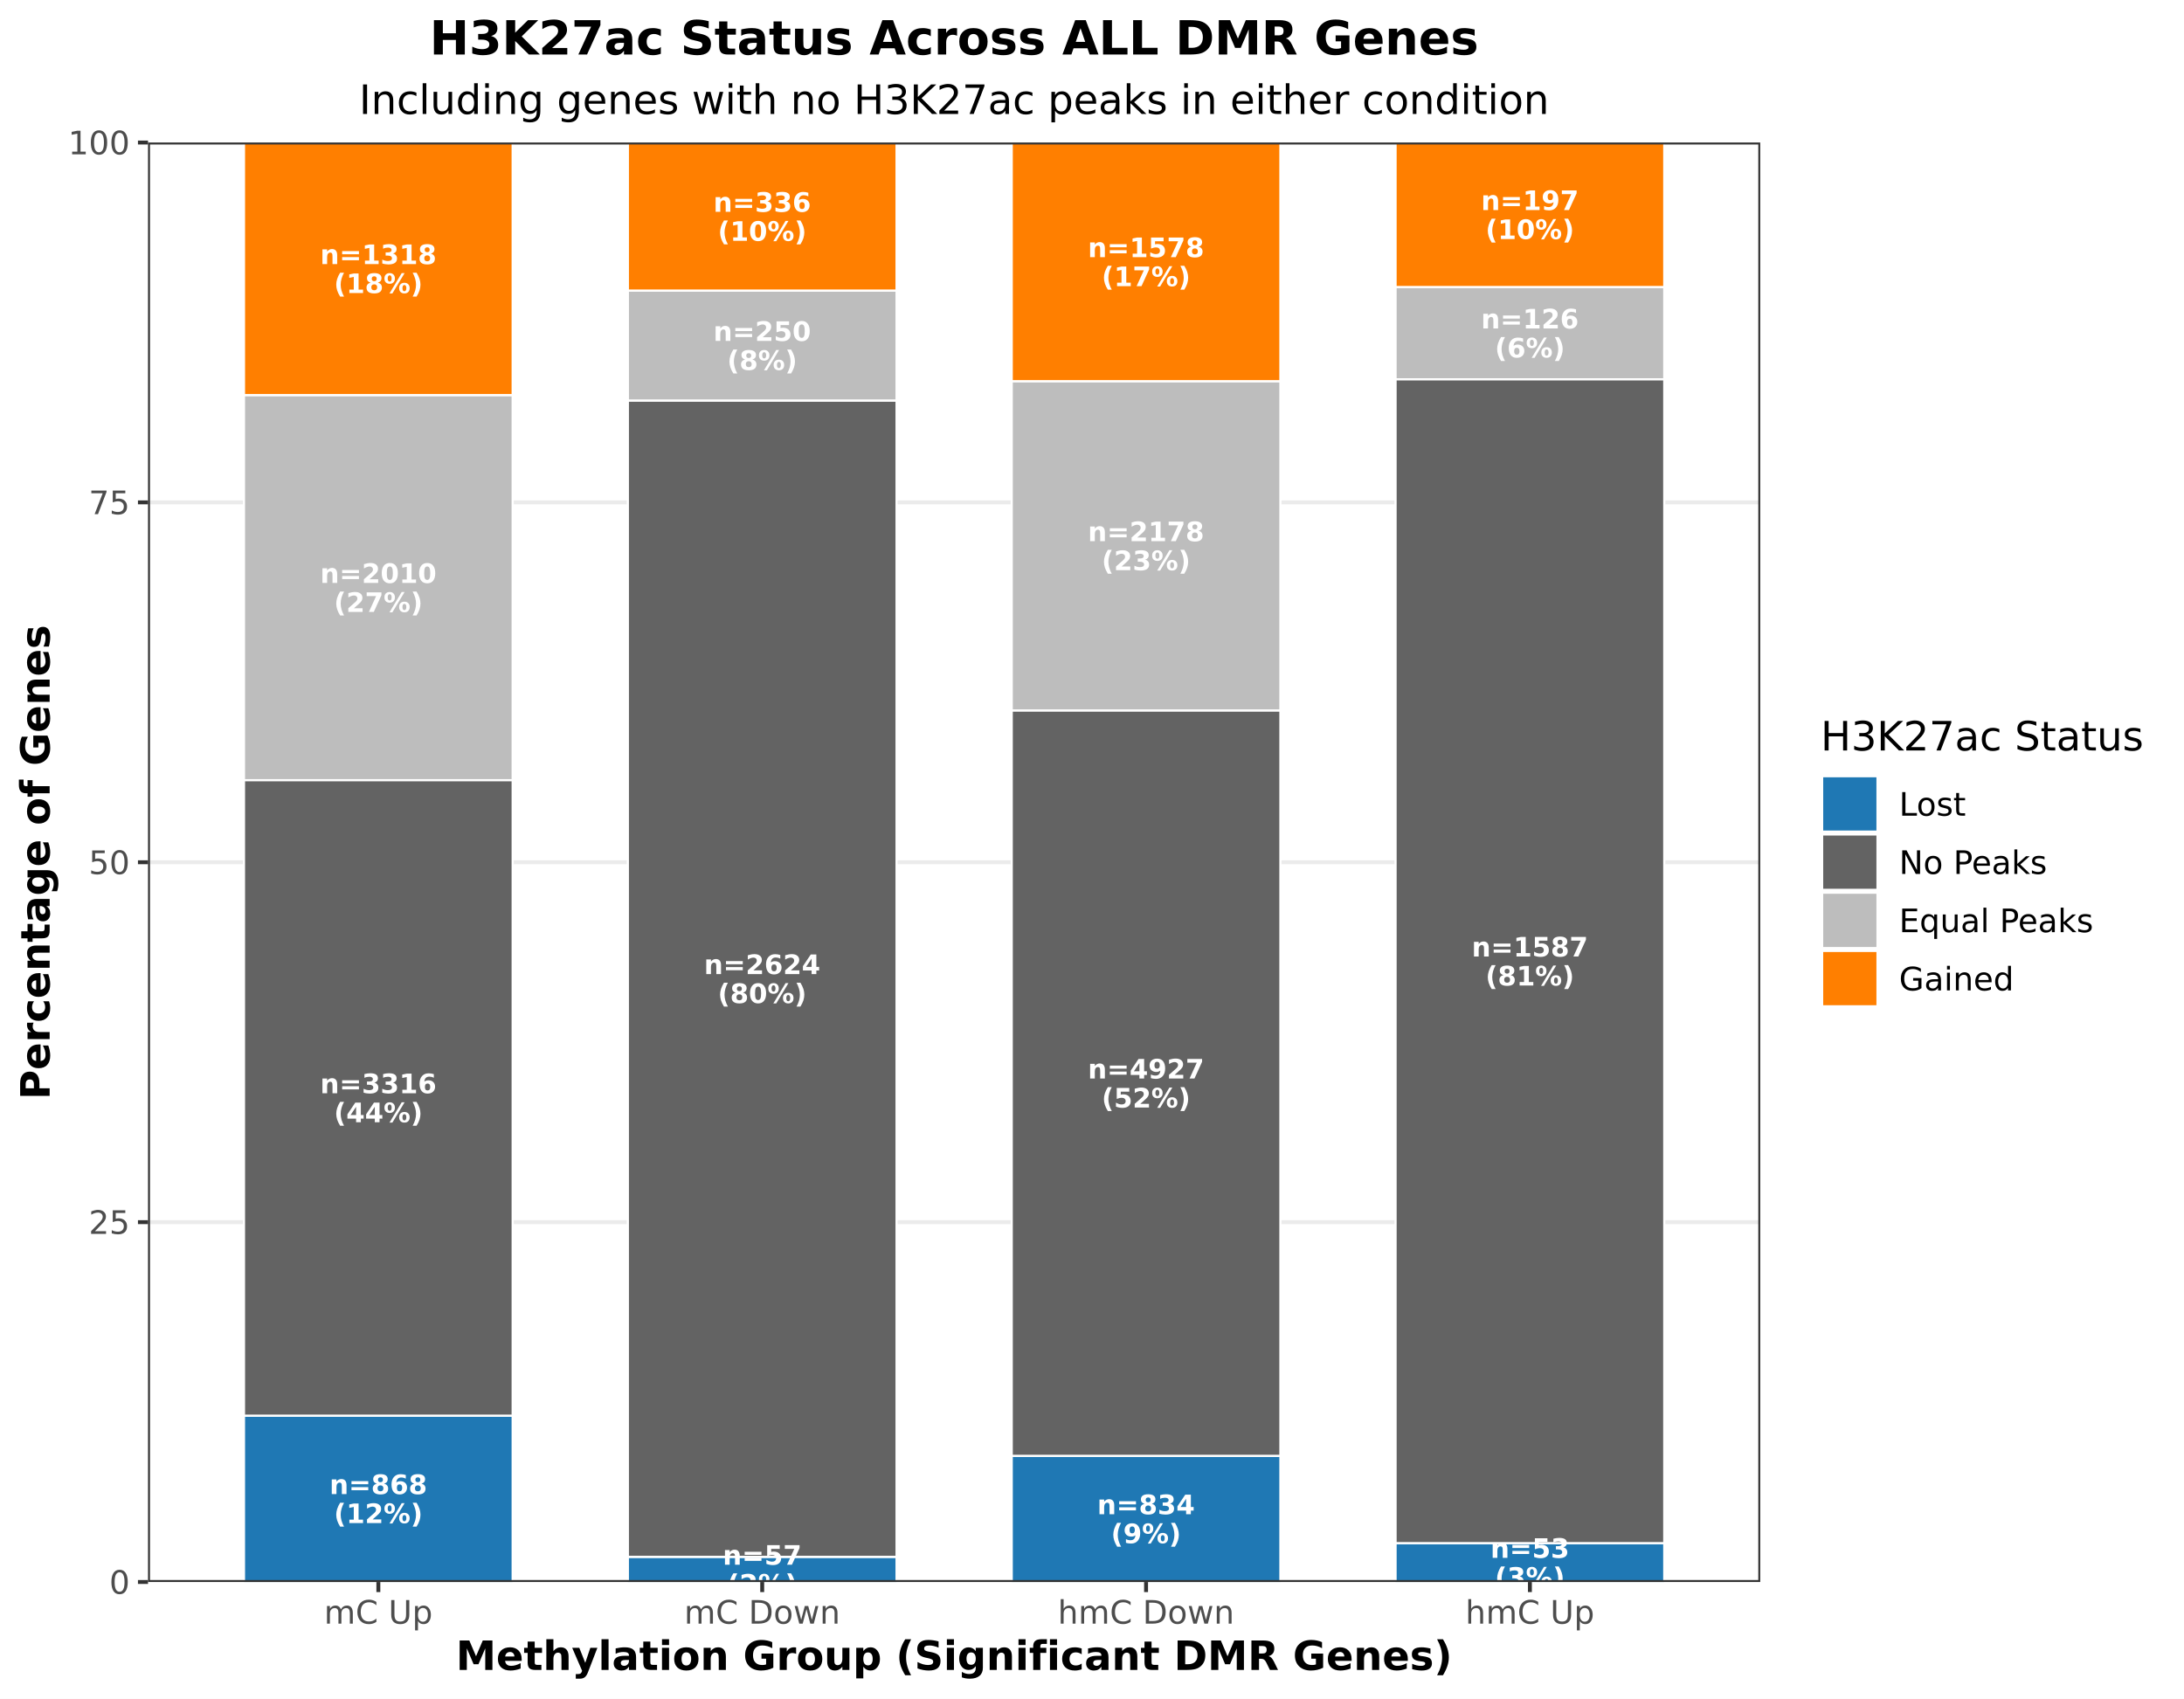
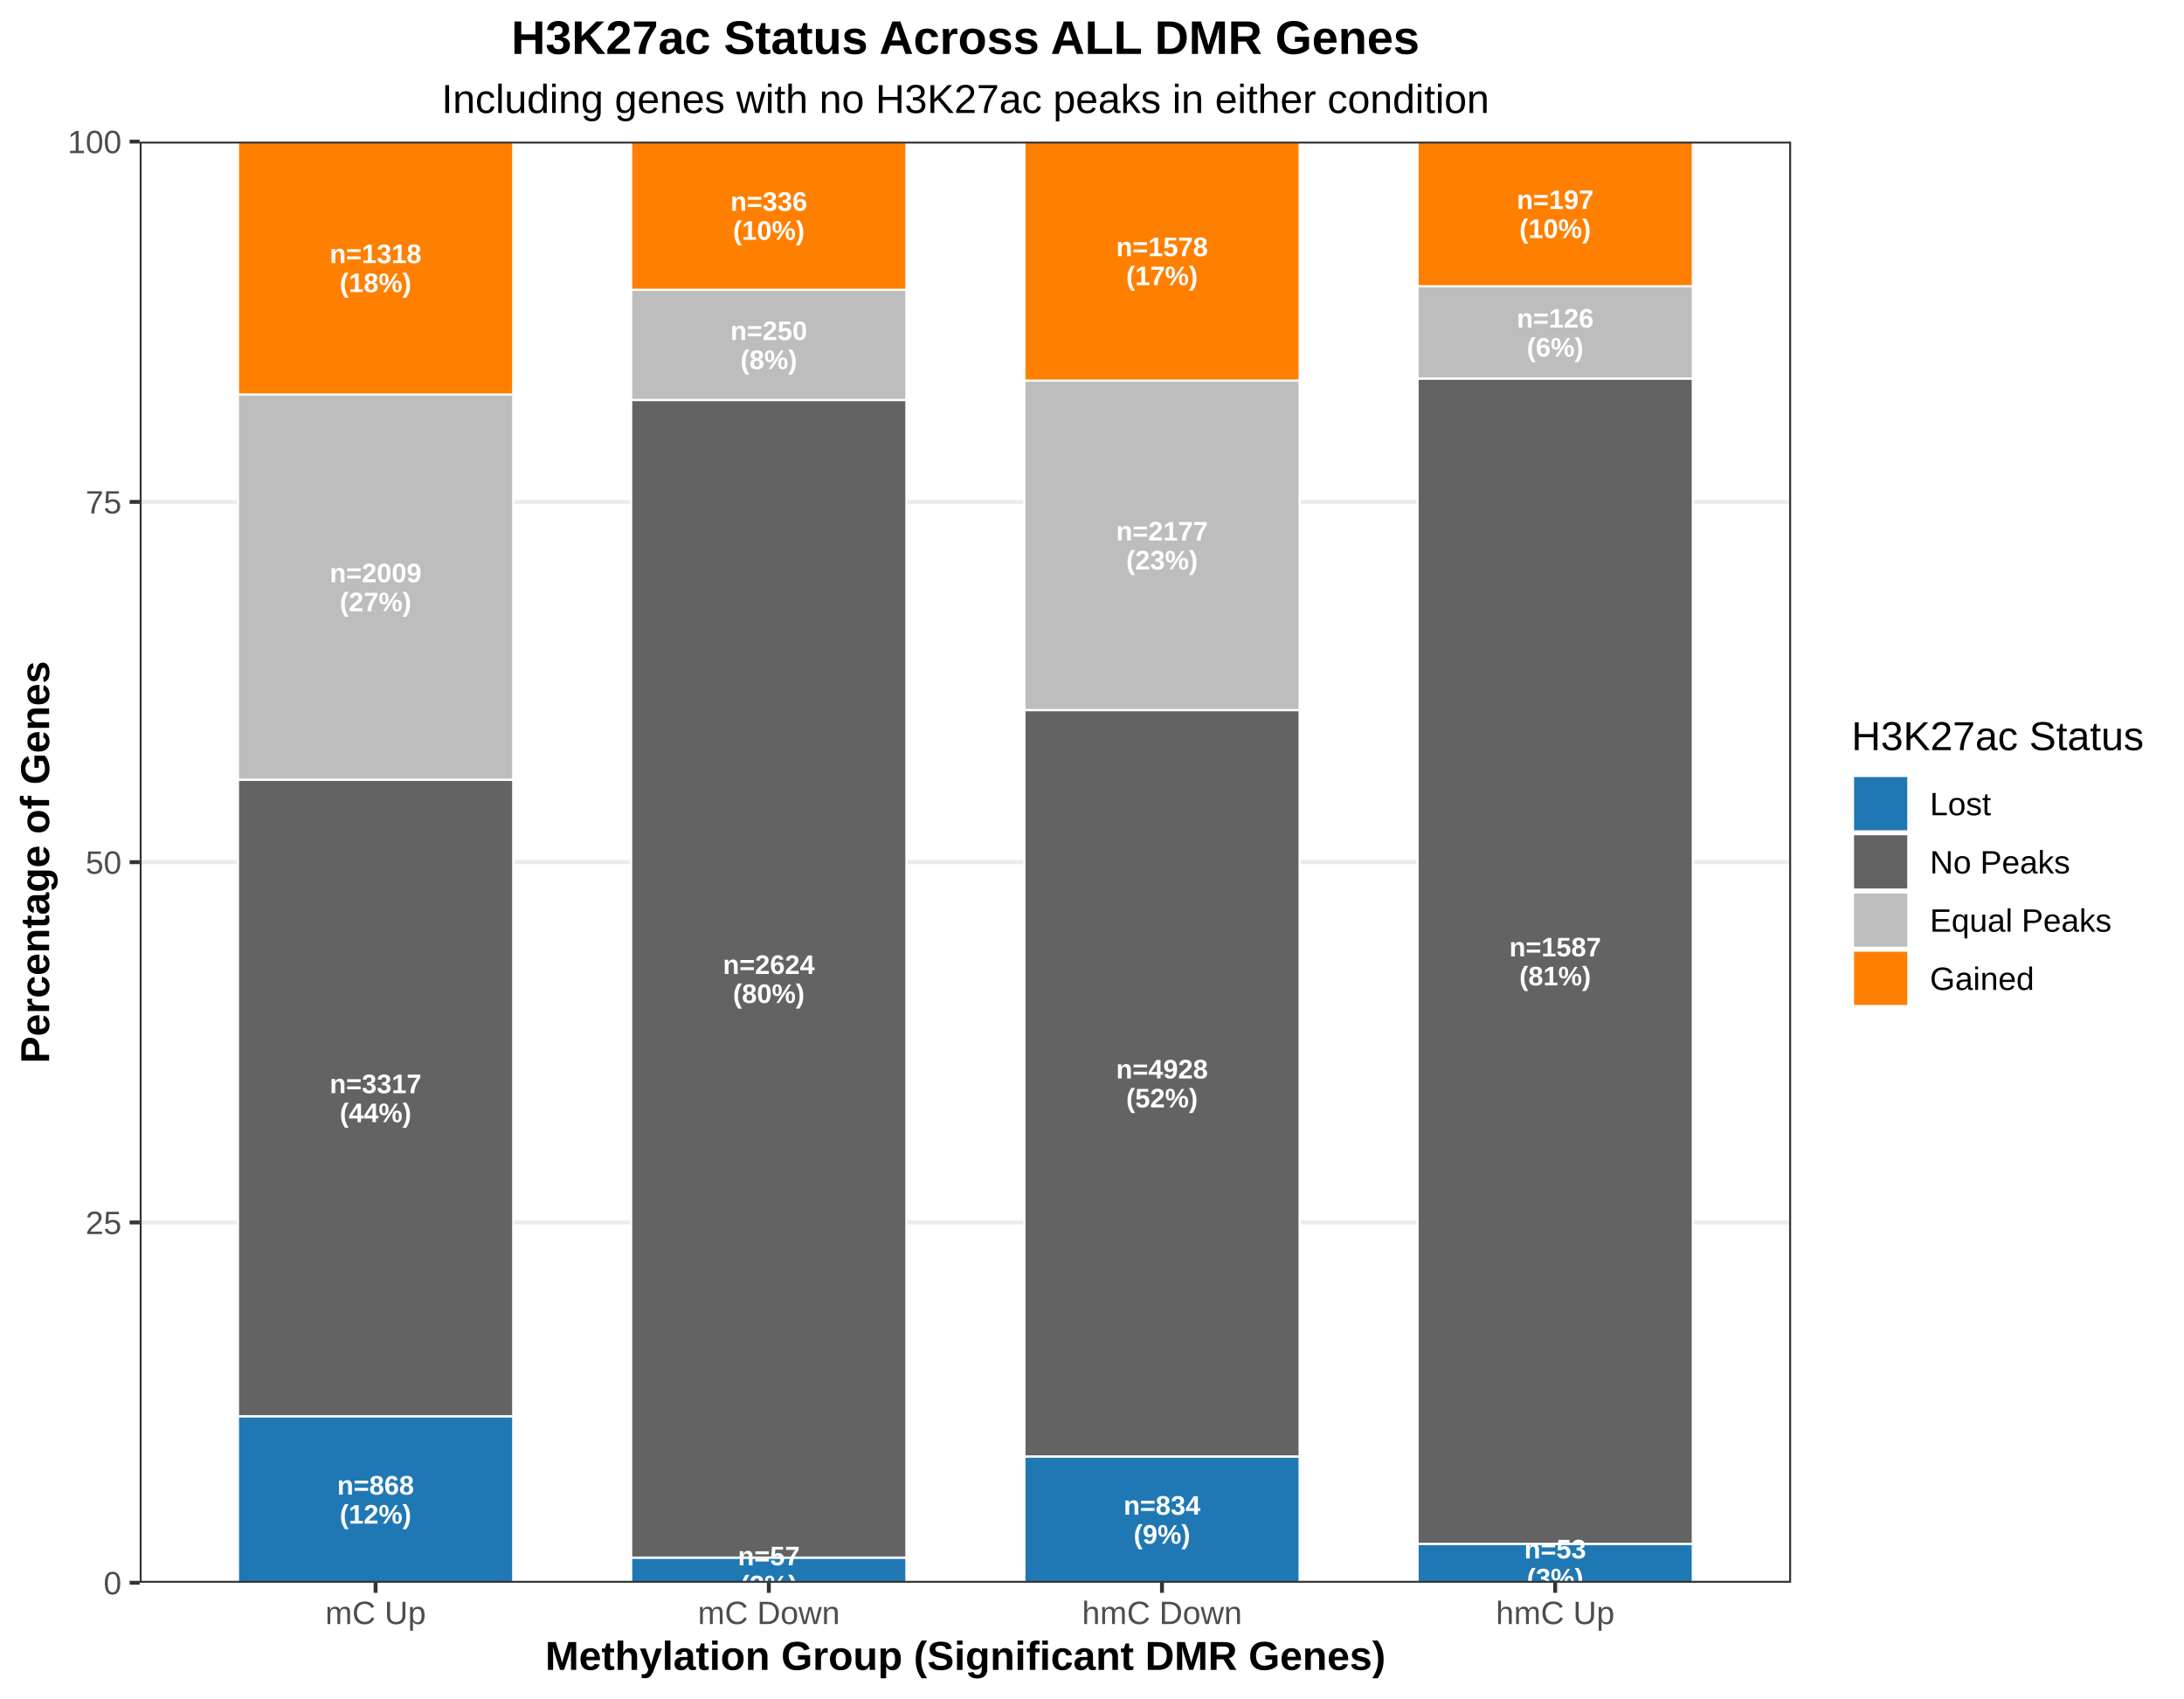
<svg xmlns="http://www.w3.org/2000/svg" width="648.00pt" height="504.00pt" viewBox="0 0 648.00 504.00">
  <g class="svglite">
    <defs>
      <style type="text/css">
    .svglite line, .svglite polyline, .svglite polygon, .svglite path, .svglite rect, .svglite circle {
      fill: none;
      stroke: #000000;
      stroke-linecap: round;
      stroke-linejoin: round;
      stroke-miterlimit: 10.00;
    }
    .svglite text {
      white-space: pre;
    }
    .svglite g.glyphgroup path {
      fill: inherit;
      stroke: none;
    }
  </style>
    </defs>
    <rect width="100%" height="100%" style="stroke: none; fill: #FFFFFF;" />
    <defs>
      <clipPath id="cpMC4wMHw2NDguMDB8MC4wMHw1MDQuMDA=">
        <rect x="0.00" y="0.00" width="648.00" height="504.00" />
      </clipPath>
    </defs>
    <g clip-path="url(#cpMC4wMHw2NDguMDB8MC4wMHw1MDQuMDA=)">
      <rect x="0.00" y="-0" width="648.00" height="504.00" style="stroke-width: 1.16; stroke: #FFFFFF; fill: #FFFFFF;" />
    </g>
    <defs>
-       <clipPath id="cpNDMuOTJ8NTIyLjI3fDQyLjI5fDQ2OS40Mg==">
-         <rect x="43.92" y="42.29" width="478.35" height="427.13" />
+       <clipPath id="cpNDEuNDV8NTMxLjQyfDQyLjAyfDQ2OS42NQ==">
+         <rect x="41.45" y="42.02" width="489.98" height="427.64" />
      </clipPath>
    </defs>
-     <g clip-path="url(#cpNDMuOTJ8NTIyLjI3fDQyLjI5fDQ2OS40Mg==)">
-       <rect x="43.92" y="42.29" width="478.35" height="427.13" style="stroke-width: 1.16; stroke: none; fill: #FFFFFF;" />
-       <polyline points="43.92,469.42 522.27,469.42 " style="stroke-width: 1.16; stroke: #EBEBEB; stroke-linecap: butt;" />
-       <polyline points="43.92,362.64 522.27,362.64 " style="stroke-width: 1.16; stroke: #EBEBEB; stroke-linecap: butt;" />
-       <polyline points="43.92,255.86 522.27,255.86 " style="stroke-width: 1.16; stroke: #EBEBEB; stroke-linecap: butt;" />
-       <polyline points="43.92,149.07 522.27,149.07 " style="stroke-width: 1.16; stroke: #EBEBEB; stroke-linecap: butt;" />
-       <polyline points="43.92,42.29 522.27,42.29 " style="stroke-width: 1.16; stroke: #EBEBEB; stroke-linecap: butt;" />
-       <polyline points="112.26,469.42 112.26,42.29 " style="stroke-width: 1.16; stroke: #EBEBEB; stroke-linecap: butt;" />
-       <polyline points="226.15,469.42 226.15,42.29 " style="stroke-width: 1.16; stroke: #EBEBEB; stroke-linecap: butt;" />
-       <polyline points="340.04,469.42 340.04,42.29 " style="stroke-width: 1.16; stroke: #EBEBEB; stroke-linecap: butt;" />
-       <polyline points="453.93,469.42 453.93,42.29 " style="stroke-width: 1.16; stroke: #EBEBEB; stroke-linecap: butt;" />
-       <rect x="300.18" y="113.11" width="79.72" height="97.75" style="stroke-width: 0.64; stroke: #FFFFFF; stroke-linecap: butt; stroke-linejoin: miter; fill: #BDBDBD;" />
-       <rect x="300.18" y="42.29" width="79.72" height="70.82" style="stroke-width: 0.64; stroke: #FFFFFF; stroke-linecap: butt; stroke-linejoin: miter; fill: #FF7F00;" />
-       <rect x="300.18" y="431.99" width="79.72" height="37.43" style="stroke-width: 0.64; stroke: #FFFFFF; stroke-linecap: butt; stroke-linejoin: miter; fill: #1F78B4;" />
-       <rect x="300.18" y="210.86" width="79.72" height="221.13" style="stroke-width: 0.64; stroke: #FFFFFF; stroke-linecap: butt; stroke-linejoin: miter; fill: #636363;" />
-       <rect x="414.07" y="85.16" width="79.72" height="27.42" style="stroke-width: 0.64; stroke: #FFFFFF; stroke-linecap: butt; stroke-linejoin: miter; fill: #BDBDBD;" />
-       <rect x="414.07" y="42.29" width="79.72" height="42.87" style="stroke-width: 0.64; stroke: #FFFFFF; stroke-linecap: butt; stroke-linejoin: miter; fill: #FF7F00;" />
-       <rect x="414.07" y="457.89" width="79.72" height="11.53" style="stroke-width: 0.64; stroke: #FFFFFF; stroke-linecap: butt; stroke-linejoin: miter; fill: #1F78B4;" />
-       <rect x="414.07" y="112.57" width="79.72" height="345.32" style="stroke-width: 0.64; stroke: #FFFFFF; stroke-linecap: butt; stroke-linejoin: miter; fill: #636363;" />
-       <rect x="186.29" y="86.22" width="79.72" height="32.69" style="stroke-width: 0.64; stroke: #FFFFFF; stroke-linecap: butt; stroke-linejoin: miter; fill: #BDBDBD;" />
-       <rect x="186.29" y="42.29" width="79.72" height="43.93" style="stroke-width: 0.64; stroke: #FFFFFF; stroke-linecap: butt; stroke-linejoin: miter; fill: #FF7F00;" />
-       <rect x="186.29" y="461.97" width="79.72" height="7.45" style="stroke-width: 0.64; stroke: #FFFFFF; stroke-linecap: butt; stroke-linejoin: miter; fill: #1F78B4;" />
-       <rect x="186.29" y="118.90" width="79.72" height="343.06" style="stroke-width: 0.64; stroke: #FFFFFF; stroke-linecap: butt; stroke-linejoin: miter; fill: #636363;" />
-       <rect x="72.39" y="117.23" width="79.72" height="114.29" style="stroke-width: 0.64; stroke: #FFFFFF; stroke-linecap: butt; stroke-linejoin: miter; fill: #BDBDBD;" />
-       <rect x="72.39" y="42.29" width="79.72" height="74.94" style="stroke-width: 0.64; stroke: #FFFFFF; stroke-linecap: butt; stroke-linejoin: miter; fill: #FF7F00;" />
-       <rect x="72.39" y="420.07" width="79.72" height="49.35" style="stroke-width: 0.64; stroke: #FFFFFF; stroke-linecap: butt; stroke-linejoin: miter; fill: #1F78B4;" />
-       <rect x="72.39" y="231.52" width="79.72" height="188.55" style="stroke-width: 0.64; stroke: #FFFFFF; stroke-linecap: butt; stroke-linejoin: miter; fill: #636363;" />
-       <text x="340.04" y="160.59" text-anchor="middle" style="font-size: 7.97px; font-weight: bold;fill: #FFFFFF; font-family: &quot;DejaVu Sans&quot;;" textLength="34.44px" lengthAdjust="spacingAndGlyphs">n=2178</text>
-       <text x="340.04" y="169.19" text-anchor="middle" style="font-size: 7.97px; font-weight: bold;fill: #FFFFFF; font-family: &quot;DejaVu Sans&quot;;" textLength="26.31px" lengthAdjust="spacingAndGlyphs">(23%)</text>
-       <text x="340.04" y="76.30" text-anchor="middle" style="font-size: 7.97px; font-weight: bold;fill: #FFFFFF; font-family: &quot;DejaVu Sans&quot;;" textLength="34.44px" lengthAdjust="spacingAndGlyphs">n=1578</text>
-       <text x="340.04" y="84.91" text-anchor="middle" style="font-size: 7.97px; font-weight: bold;fill: #FFFFFF; font-family: &quot;DejaVu Sans&quot;;" textLength="26.31px" lengthAdjust="spacingAndGlyphs">(17%)</text>
-       <text x="340.04" y="449.31" text-anchor="middle" style="font-size: 7.97px; font-weight: bold;fill: #FFFFFF; font-family: &quot;DejaVu Sans&quot;;" textLength="28.91px" lengthAdjust="spacingAndGlyphs">n=834</text>
-       <text x="340.04" y="457.91" text-anchor="middle" style="font-size: 7.97px; font-weight: bold;fill: #FFFFFF; font-family: &quot;DejaVu Sans&quot;;" textLength="20.78px" lengthAdjust="spacingAndGlyphs">(9%)</text>
-       <text x="340.04" y="320.03" text-anchor="middle" style="font-size: 7.97px; font-weight: bold;fill: #FFFFFF; font-family: &quot;DejaVu Sans&quot;;" textLength="34.44px" lengthAdjust="spacingAndGlyphs">n=4927</text>
-       <text x="340.04" y="328.63" text-anchor="middle" style="font-size: 7.97px; font-weight: bold;fill: #FFFFFF; font-family: &quot;DejaVu Sans&quot;;" textLength="26.31px" lengthAdjust="spacingAndGlyphs">(52%)</text>
-       <text x="453.93" y="97.46" text-anchor="middle" style="font-size: 7.97px; font-weight: bold;fill: #FFFFFF; font-family: &quot;DejaVu Sans&quot;;" textLength="28.91px" lengthAdjust="spacingAndGlyphs">n=126</text>
-       <text x="453.93" y="106.07" text-anchor="middle" style="font-size: 7.97px; font-weight: bold;fill: #FFFFFF; font-family: &quot;DejaVu Sans&quot;;" textLength="20.78px" lengthAdjust="spacingAndGlyphs">(6%)</text>
-       <text x="453.93" y="62.32" text-anchor="middle" style="font-size: 7.97px; font-weight: bold;fill: #FFFFFF; font-family: &quot;DejaVu Sans&quot;;" textLength="28.91px" lengthAdjust="spacingAndGlyphs">n=197</text>
-       <text x="453.93" y="70.93" text-anchor="middle" style="font-size: 7.97px; font-weight: bold;fill: #FFFFFF; font-family: &quot;DejaVu Sans&quot;;" textLength="26.31px" lengthAdjust="spacingAndGlyphs">(10%)</text>
-       <text x="453.93" y="462.26" text-anchor="middle" style="font-size: 7.97px; font-weight: bold;fill: #FFFFFF; font-family: &quot;DejaVu Sans&quot;;" textLength="23.38px" lengthAdjust="spacingAndGlyphs">n=53</text>
-       <text x="453.93" y="470.86" text-anchor="middle" style="font-size: 7.97px; font-weight: bold;fill: #FFFFFF; font-family: &quot;DejaVu Sans&quot;;" textLength="20.78px" lengthAdjust="spacingAndGlyphs">(3%)</text>
-       <text x="453.93" y="283.83" text-anchor="middle" style="font-size: 7.97px; font-weight: bold;fill: #FFFFFF; font-family: &quot;DejaVu Sans&quot;;" textLength="34.44px" lengthAdjust="spacingAndGlyphs">n=1587</text>
-       <text x="453.93" y="292.43" text-anchor="middle" style="font-size: 7.97px; font-weight: bold;fill: #FFFFFF; font-family: &quot;DejaVu Sans&quot;;" textLength="26.31px" lengthAdjust="spacingAndGlyphs">(81%)</text>
-       <text x="226.15" y="101.16" text-anchor="middle" style="font-size: 7.97px; font-weight: bold;fill: #FFFFFF; font-family: &quot;DejaVu Sans&quot;;" textLength="28.91px" lengthAdjust="spacingAndGlyphs">n=250</text>
-       <text x="226.15" y="109.77" text-anchor="middle" style="font-size: 7.97px; font-weight: bold;fill: #FFFFFF; font-family: &quot;DejaVu Sans&quot;;" textLength="20.78px" lengthAdjust="spacingAndGlyphs">(8%)</text>
-       <text x="226.15" y="62.85" text-anchor="middle" style="font-size: 7.97px; font-weight: bold;fill: #FFFFFF; font-family: &quot;DejaVu Sans&quot;;" textLength="28.91px" lengthAdjust="spacingAndGlyphs">n=336</text>
-       <text x="226.15" y="71.46" text-anchor="middle" style="font-size: 7.97px; font-weight: bold;fill: #FFFFFF; font-family: &quot;DejaVu Sans&quot;;" textLength="26.31px" lengthAdjust="spacingAndGlyphs">(10%)</text>
-       <text x="226.15" y="464.30" text-anchor="middle" style="font-size: 7.97px; font-weight: bold;fill: #FFFFFF; font-family: &quot;DejaVu Sans&quot;;" textLength="23.38px" lengthAdjust="spacingAndGlyphs">n=57</text>
-       <text x="226.15" y="472.90" text-anchor="middle" style="font-size: 7.97px; font-weight: bold;fill: #FFFFFF; font-family: &quot;DejaVu Sans&quot;;" textLength="20.78px" lengthAdjust="spacingAndGlyphs">(2%)</text>
-       <text x="226.15" y="289.04" text-anchor="middle" style="font-size: 7.97px; font-weight: bold;fill: #FFFFFF; font-family: &quot;DejaVu Sans&quot;;" textLength="34.44px" lengthAdjust="spacingAndGlyphs">n=2624</text>
-       <text x="226.15" y="297.64" text-anchor="middle" style="font-size: 7.97px; font-weight: bold;fill: #FFFFFF; font-family: &quot;DejaVu Sans&quot;;" textLength="26.31px" lengthAdjust="spacingAndGlyphs">(80%)</text>
-       <text x="112.26" y="172.98" text-anchor="middle" style="font-size: 7.97px; font-weight: bold;fill: #FFFFFF; font-family: &quot;DejaVu Sans&quot;;" textLength="34.44px" lengthAdjust="spacingAndGlyphs">n=2010</text>
-       <text x="112.26" y="181.58" text-anchor="middle" style="font-size: 7.97px; font-weight: bold;fill: #FFFFFF; font-family: &quot;DejaVu Sans&quot;;" textLength="26.31px" lengthAdjust="spacingAndGlyphs">(27%)</text>
-       <text x="112.26" y="78.36" text-anchor="middle" style="font-size: 7.97px; font-weight: bold;fill: #FFFFFF; font-family: &quot;DejaVu Sans&quot;;" textLength="34.44px" lengthAdjust="spacingAndGlyphs">n=1318</text>
-       <text x="112.26" y="86.96" text-anchor="middle" style="font-size: 7.97px; font-weight: bold;fill: #FFFFFF; font-family: &quot;DejaVu Sans&quot;;" textLength="26.31px" lengthAdjust="spacingAndGlyphs">(18%)</text>
-       <text x="112.26" y="443.34" text-anchor="middle" style="font-size: 7.97px; font-weight: bold;fill: #FFFFFF; font-family: &quot;DejaVu Sans&quot;;" textLength="28.91px" lengthAdjust="spacingAndGlyphs">n=868</text>
-       <text x="112.26" y="451.95" text-anchor="middle" style="font-size: 7.97px; font-weight: bold;fill: #FFFFFF; font-family: &quot;DejaVu Sans&quot;;" textLength="26.31px" lengthAdjust="spacingAndGlyphs">(12%)</text>
-       <text x="112.26" y="324.39" text-anchor="middle" style="font-size: 7.97px; font-weight: bold;fill: #FFFFFF; font-family: &quot;DejaVu Sans&quot;;" textLength="34.44px" lengthAdjust="spacingAndGlyphs">n=3316</text>
-       <text x="112.26" y="333.00" text-anchor="middle" style="font-size: 7.97px; font-weight: bold;fill: #FFFFFF; font-family: &quot;DejaVu Sans&quot;;" textLength="26.31px" lengthAdjust="spacingAndGlyphs">(44%)</text>
-       <rect x="43.92" y="42.29" width="478.35" height="427.13" style="stroke-width: 1.16; stroke: #333333;" />
+     <g clip-path="url(#cpNDEuNDV8NTMxLjQyfDQyLjAyfDQ2OS42NQ==)">
+       <rect x="41.45" y="42.02" width="489.98" height="427.64" style="stroke-width: 1.16; stroke: none; fill: #FFFFFF;" />
+       <polyline points="41.45,469.65 531.42,469.65 " style="stroke-width: 1.16; stroke: #EBEBEB; stroke-linecap: butt;" />
+       <polyline points="41.45,362.74 531.42,362.74 " style="stroke-width: 1.16; stroke: #EBEBEB; stroke-linecap: butt;" />
+       <polyline points="41.45,255.83 531.42,255.83 " style="stroke-width: 1.16; stroke: #EBEBEB; stroke-linecap: butt;" />
+       <polyline points="41.45,148.93 531.42,148.93 " style="stroke-width: 1.16; stroke: #EBEBEB; stroke-linecap: butt;" />
+       <polyline points="41.45,42.02 531.42,42.02 " style="stroke-width: 1.16; stroke: #EBEBEB; stroke-linecap: butt;" />
+       <polyline points="111.44,469.65 111.44,42.02 " style="stroke-width: 1.16; stroke: #EBEBEB; stroke-linecap: butt;" />
+       <polyline points="228.11,469.65 228.11,42.02 " style="stroke-width: 1.16; stroke: #EBEBEB; stroke-linecap: butt;" />
+       <polyline points="344.77,469.65 344.77,42.02 " style="stroke-width: 1.16; stroke: #EBEBEB; stroke-linecap: butt;" />
+       <polyline points="461.43,469.65 461.43,42.02 " style="stroke-width: 1.16; stroke: #EBEBEB; stroke-linecap: butt;" />
+       <rect x="303.94" y="112.92" width="81.66" height="97.82" style="stroke-width: 0.64; stroke: #FFFFFF; stroke-linecap: butt; stroke-linejoin: miter; fill: #BDBDBD;" />
+       <rect x="303.94" y="42.02" width="81.66" height="70.91" style="stroke-width: 0.64; stroke: #FFFFFF; stroke-linecap: butt; stroke-linejoin: miter; fill: #FF7F00;" />
+       <rect x="303.94" y="432.18" width="81.66" height="37.47" style="stroke-width: 0.64; stroke: #FFFFFF; stroke-linecap: butt; stroke-linejoin: miter; fill: #1F78B4;" />
+       <rect x="303.94" y="210.74" width="81.66" height="221.43" style="stroke-width: 0.64; stroke: #FFFFFF; stroke-linecap: butt; stroke-linejoin: miter; fill: #636363;" />
+       <rect x="420.60" y="84.93" width="81.66" height="27.45" style="stroke-width: 0.64; stroke: #FFFFFF; stroke-linecap: butt; stroke-linejoin: miter; fill: #BDBDBD;" />
+       <rect x="420.60" y="42.02" width="81.66" height="42.92" style="stroke-width: 0.64; stroke: #FFFFFF; stroke-linecap: butt; stroke-linejoin: miter; fill: #FF7F00;" />
+       <rect x="420.60" y="458.11" width="81.66" height="11.55" style="stroke-width: 0.64; stroke: #FFFFFF; stroke-linecap: butt; stroke-linejoin: miter; fill: #1F78B4;" />
+       <rect x="420.60" y="112.38" width="81.66" height="345.72" style="stroke-width: 0.64; stroke: #FFFFFF; stroke-linecap: butt; stroke-linejoin: miter; fill: #636363;" />
+       <rect x="187.27" y="86.00" width="81.66" height="32.72" style="stroke-width: 0.64; stroke: #FFFFFF; stroke-linecap: butt; stroke-linejoin: miter; fill: #BDBDBD;" />
+       <rect x="187.27" y="42.02" width="81.66" height="43.98" style="stroke-width: 0.64; stroke: #FFFFFF; stroke-linecap: butt; stroke-linejoin: miter; fill: #FF7F00;" />
+       <rect x="187.27" y="462.19" width="81.66" height="7.46" style="stroke-width: 0.64; stroke: #FFFFFF; stroke-linecap: butt; stroke-linejoin: miter; fill: #1F78B4;" />
+       <rect x="187.27" y="118.72" width="81.66" height="343.47" style="stroke-width: 0.64; stroke: #FFFFFF; stroke-linecap: butt; stroke-linejoin: miter; fill: #636363;" />
+       <rect x="70.61" y="117.05" width="81.66" height="114.37" style="stroke-width: 0.64; stroke: #FFFFFF; stroke-linecap: butt; stroke-linejoin: miter; fill: #BDBDBD;" />
+       <rect x="70.61" y="42.02" width="81.66" height="75.03" style="stroke-width: 0.64; stroke: #FFFFFF; stroke-linecap: butt; stroke-linejoin: miter; fill: #FF7F00;" />
+       <rect x="70.61" y="420.24" width="81.66" height="49.41" style="stroke-width: 0.64; stroke: #FFFFFF; stroke-linecap: butt; stroke-linejoin: miter; fill: #1F78B4;" />
+       <rect x="70.61" y="231.41" width="81.66" height="188.83" style="stroke-width: 0.64; stroke: #FFFFFF; stroke-linecap: butt; stroke-linejoin: miter; fill: #636363;" />
+       <text x="344.77" y="160.38" text-anchor="middle" style="font-size: 7.97px; font-weight: bold;fill: #FFFFFF; font-family: &quot;Arial&quot;;" textLength="27.19px" lengthAdjust="spacingAndGlyphs">n=2177</text>
+       <text x="344.77" y="168.98" text-anchor="middle" style="font-size: 7.97px; font-weight: bold;fill: #FFFFFF; font-family: &quot;Arial&quot;;" textLength="21.23px" lengthAdjust="spacingAndGlyphs">(23%)</text>
+       <text x="344.77" y="76.02" text-anchor="middle" style="font-size: 7.97px; font-weight: bold;fill: #FFFFFF; font-family: &quot;Arial&quot;;" textLength="27.19px" lengthAdjust="spacingAndGlyphs">n=1578</text>
+       <text x="344.77" y="84.62" text-anchor="middle" style="font-size: 7.97px; font-weight: bold;fill: #FFFFFF; font-family: &quot;Arial&quot;;" textLength="21.23px" lengthAdjust="spacingAndGlyphs">(17%)</text>
+       <text x="344.77" y="449.46" text-anchor="middle" style="font-size: 7.97px; font-weight: bold;fill: #FFFFFF; font-family: &quot;Arial&quot;;" textLength="22.77px" lengthAdjust="spacingAndGlyphs">n=834</text>
+       <text x="344.77" y="458.06" text-anchor="middle" style="font-size: 7.97px; font-weight: bold;fill: #FFFFFF; font-family: &quot;Arial&quot;;" textLength="16.81px" lengthAdjust="spacingAndGlyphs">(9%)</text>
+       <text x="344.77" y="320.01" text-anchor="middle" style="font-size: 7.97px; font-weight: bold;fill: #FFFFFF; font-family: &quot;Arial&quot;;" textLength="27.19px" lengthAdjust="spacingAndGlyphs">n=4928</text>
+       <text x="344.77" y="328.61" text-anchor="middle" style="font-size: 7.97px; font-weight: bold;fill: #FFFFFF; font-family: &quot;Arial&quot;;" textLength="21.23px" lengthAdjust="spacingAndGlyphs">(52%)</text>
+       <text x="461.43" y="97.20" text-anchor="middle" style="font-size: 7.97px; font-weight: bold;fill: #FFFFFF; font-family: &quot;Arial&quot;;" textLength="22.77px" lengthAdjust="spacingAndGlyphs">n=126</text>
+       <text x="461.43" y="105.81" text-anchor="middle" style="font-size: 7.97px; font-weight: bold;fill: #FFFFFF; font-family: &quot;Arial&quot;;" textLength="16.81px" lengthAdjust="spacingAndGlyphs">(6%)</text>
+       <text x="461.43" y="62.02" text-anchor="middle" style="font-size: 7.97px; font-weight: bold;fill: #FFFFFF; font-family: &quot;Arial&quot;;" textLength="22.77px" lengthAdjust="spacingAndGlyphs">n=197</text>
+       <text x="461.43" y="70.62" text-anchor="middle" style="font-size: 7.97px; font-weight: bold;fill: #FFFFFF; font-family: &quot;Arial&quot;;" textLength="21.23px" lengthAdjust="spacingAndGlyphs">(10%)</text>
+       <text x="461.43" y="462.42" text-anchor="middle" style="font-size: 7.97px; font-weight: bold;fill: #FFFFFF; font-family: &quot;Arial&quot;;" textLength="18.34px" lengthAdjust="spacingAndGlyphs">n=53</text>
+       <text x="461.43" y="471.03" text-anchor="middle" style="font-size: 7.97px; font-weight: bold;fill: #FFFFFF; font-family: &quot;Arial&quot;;" textLength="16.81px" lengthAdjust="spacingAndGlyphs">(3%)</text>
+       <text x="461.43" y="283.79" text-anchor="middle" style="font-size: 7.97px; font-weight: bold;fill: #FFFFFF; font-family: &quot;Arial&quot;;" textLength="27.19px" lengthAdjust="spacingAndGlyphs">n=1587</text>
+       <text x="461.43" y="292.39" text-anchor="middle" style="font-size: 7.97px; font-weight: bold;fill: #FFFFFF; font-family: &quot;Arial&quot;;" textLength="21.23px" lengthAdjust="spacingAndGlyphs">(81%)</text>
+       <text x="228.11" y="100.91" text-anchor="middle" style="font-size: 7.97px; font-weight: bold;fill: #FFFFFF; font-family: &quot;Arial&quot;;" textLength="22.77px" lengthAdjust="spacingAndGlyphs">n=250</text>
+       <text x="228.11" y="109.51" text-anchor="middle" style="font-size: 7.97px; font-weight: bold;fill: #FFFFFF; font-family: &quot;Arial&quot;;" textLength="16.81px" lengthAdjust="spacingAndGlyphs">(8%)</text>
+       <text x="228.11" y="62.55" text-anchor="middle" style="font-size: 7.97px; font-weight: bold;fill: #FFFFFF; font-family: &quot;Arial&quot;;" textLength="22.77px" lengthAdjust="spacingAndGlyphs">n=336</text>
+       <text x="228.11" y="71.16" text-anchor="middle" style="font-size: 7.97px; font-weight: bold;fill: #FFFFFF; font-family: &quot;Arial&quot;;" textLength="21.23px" lengthAdjust="spacingAndGlyphs">(10%)</text>
+       <text x="228.11" y="464.47" text-anchor="middle" style="font-size: 7.97px; font-weight: bold;fill: #FFFFFF; font-family: &quot;Arial&quot;;" textLength="18.34px" lengthAdjust="spacingAndGlyphs">n=57</text>
+       <text x="228.11" y="473.07" text-anchor="middle" style="font-size: 7.97px; font-weight: bold;fill: #FFFFFF; font-family: &quot;Arial&quot;;" textLength="16.81px" lengthAdjust="spacingAndGlyphs">(2%)</text>
+       <text x="228.11" y="289.00" text-anchor="middle" style="font-size: 7.97px; font-weight: bold;fill: #FFFFFF; font-family: &quot;Arial&quot;;" textLength="27.19px" lengthAdjust="spacingAndGlyphs">n=2624</text>
+       <text x="228.11" y="297.61" text-anchor="middle" style="font-size: 7.97px; font-weight: bold;fill: #FFFFFF; font-family: &quot;Arial&quot;;" textLength="21.23px" lengthAdjust="spacingAndGlyphs">(80%)</text>
+       <text x="111.44" y="172.78" text-anchor="middle" style="font-size: 7.97px; font-weight: bold;fill: #FFFFFF; font-family: &quot;Arial&quot;;" textLength="27.19px" lengthAdjust="spacingAndGlyphs">n=2009</text>
+       <text x="111.44" y="181.38" text-anchor="middle" style="font-size: 7.97px; font-weight: bold;fill: #FFFFFF; font-family: &quot;Arial&quot;;" textLength="21.23px" lengthAdjust="spacingAndGlyphs">(27%)</text>
+       <text x="111.44" y="78.08" text-anchor="middle" style="font-size: 7.97px; font-weight: bold;fill: #FFFFFF; font-family: &quot;Arial&quot;;" textLength="27.19px" lengthAdjust="spacingAndGlyphs">n=1318</text>
+       <text x="111.44" y="86.68" text-anchor="middle" style="font-size: 7.97px; font-weight: bold;fill: #FFFFFF; font-family: &quot;Arial&quot;;" textLength="21.23px" lengthAdjust="spacingAndGlyphs">(18%)</text>
+       <text x="111.44" y="443.49" text-anchor="middle" style="font-size: 7.97px; font-weight: bold;fill: #FFFFFF; font-family: &quot;Arial&quot;;" textLength="22.77px" lengthAdjust="spacingAndGlyphs">n=868</text>
+       <text x="111.44" y="452.10" text-anchor="middle" style="font-size: 7.97px; font-weight: bold;fill: #FFFFFF; font-family: &quot;Arial&quot;;" textLength="21.23px" lengthAdjust="spacingAndGlyphs">(12%)</text>
+       <text x="111.44" y="324.37" text-anchor="middle" style="font-size: 7.97px; font-weight: bold;fill: #FFFFFF; font-family: &quot;Arial&quot;;" textLength="27.19px" lengthAdjust="spacingAndGlyphs">n=3317</text>
+       <text x="111.44" y="332.98" text-anchor="middle" style="font-size: 7.97px; font-weight: bold;fill: #FFFFFF; font-family: &quot;Arial&quot;;" textLength="21.23px" lengthAdjust="spacingAndGlyphs">(44%)</text>
+       <rect x="41.45" y="42.02" width="489.98" height="427.64" style="stroke-width: 1.16; stroke: #333333;" />
    </g>
    <g clip-path="url(#cpMC4wMHw2NDguMDB8MC4wMHw1MDQuMDA=)">
-       <text x="38.54" y="472.92" text-anchor="end" style="font-size: 9.60px;fill: #4D4D4D; font-family: &quot;DejaVu Sans&quot;;" textLength="6.11px" lengthAdjust="spacingAndGlyphs">0</text>
-       <text x="38.54" y="366.13" text-anchor="end" style="font-size: 9.60px;fill: #4D4D4D; font-family: &quot;DejaVu Sans&quot;;" textLength="12.22px" lengthAdjust="spacingAndGlyphs">25</text>
-       <text x="38.54" y="259.35" text-anchor="end" style="font-size: 9.60px;fill: #4D4D4D; font-family: &quot;DejaVu Sans&quot;;" textLength="12.22px" lengthAdjust="spacingAndGlyphs">50</text>
-       <text x="38.54" y="152.57" text-anchor="end" style="font-size: 9.60px;fill: #4D4D4D; font-family: &quot;DejaVu Sans&quot;;" textLength="12.22px" lengthAdjust="spacingAndGlyphs">75</text>
-       <text x="38.54" y="45.79" text-anchor="end" style="font-size: 9.60px;fill: #4D4D4D; font-family: &quot;DejaVu Sans&quot;;" textLength="18.33px" lengthAdjust="spacingAndGlyphs">100</text>
-       <polyline points="40.93,469.42 43.92,469.42 " style="stroke-width: 1.16; stroke: #333333; stroke-linecap: butt;" />
-       <polyline points="40.93,362.64 43.92,362.64 " style="stroke-width: 1.16; stroke: #333333; stroke-linecap: butt;" />
-       <polyline points="40.93,255.86 43.92,255.86 " style="stroke-width: 1.16; stroke: #333333; stroke-linecap: butt;" />
-       <polyline points="40.93,149.07 43.92,149.07 " style="stroke-width: 1.16; stroke: #333333; stroke-linecap: butt;" />
-       <polyline points="40.93,42.29 43.92,42.29 " style="stroke-width: 1.16; stroke: #333333; stroke-linecap: butt;" />
-       <polyline points="112.26,472.41 112.26,469.42 " style="stroke-width: 1.16; stroke: #333333; stroke-linecap: butt;" />
-       <polyline points="226.15,472.41 226.15,469.42 " style="stroke-width: 1.16; stroke: #333333; stroke-linecap: butt;" />
-       <polyline points="340.04,472.41 340.04,469.42 " style="stroke-width: 1.16; stroke: #333333; stroke-linecap: butt;" />
-       <polyline points="453.93,472.41 453.93,469.42 " style="stroke-width: 1.16; stroke: #333333; stroke-linecap: butt;" />
-       <text x="112.26" y="481.79" text-anchor="middle" style="font-size: 9.60px;fill: #4D4D4D; font-family: &quot;DejaVu Sans&quot;;" textLength="32.20px" lengthAdjust="spacingAndGlyphs">mC Up</text>
-       <text x="226.15" y="481.79" text-anchor="middle" style="font-size: 9.60px;fill: #4D4D4D; font-family: &quot;DejaVu Sans&quot;;" textLength="46.28px" lengthAdjust="spacingAndGlyphs">mC Down</text>
-       <text x="340.04" y="481.79" text-anchor="middle" style="font-size: 9.60px;fill: #4D4D4D; font-family: &quot;DejaVu Sans&quot;;" textLength="52.36px" lengthAdjust="spacingAndGlyphs">hmC Down</text>
-       <text x="453.93" y="481.79" text-anchor="middle" style="font-size: 9.60px;fill: #4D4D4D; font-family: &quot;DejaVu Sans&quot;;" textLength="38.28px" lengthAdjust="spacingAndGlyphs">hmC Up</text>
-       <text x="283.09" y="495.52" text-anchor="middle" style="font-size: 12.00px; font-weight: bold; font-family: &quot;DejaVu Sans&quot;;" textLength="295.17px" lengthAdjust="spacingAndGlyphs">Methylation Group (Significant DMR Genes)</text>
-       <text transform="translate(14.73,255.86) rotate(-90)" text-anchor="middle" style="font-size: 12.00px; font-weight: bold; font-family: &quot;DejaVu Sans&quot;;" textLength="140.84px" lengthAdjust="spacingAndGlyphs">Percentage of Genes</text>
-       <rect x="534.22" y="206.71" width="107.80" height="98.30" style="stroke-width: 1.16; stroke: none; fill: #FFFFFF;" />
-       <text x="540.20" y="222.68" style="font-size: 12.00px; font-family: &quot;DejaVu Sans&quot;;" textLength="95.84px" lengthAdjust="spacingAndGlyphs">H3K27ac Status</text>
-       <rect x="540.20" y="229.91" width="17.28" height="17.28" style="stroke-width: 1.16; stroke: none; fill: #FFFFFF;" />
-       <rect x="540.63" y="230.33" width="16.43" height="16.43" style="stroke-width: 0.64; stroke: #FFFFFF; stroke-linecap: butt; stroke-linejoin: miter; fill: #1F78B4;" />
-       <rect x="540.20" y="247.19" width="17.28" height="17.28" style="stroke-width: 1.16; stroke: none; fill: #FFFFFF;" />
-       <rect x="540.63" y="247.61" width="16.43" height="16.43" style="stroke-width: 0.64; stroke: #FFFFFF; stroke-linecap: butt; stroke-linejoin: miter; fill: #636363;" />
-       <rect x="540.20" y="264.47" width="17.28" height="17.28" style="stroke-width: 1.16; stroke: none; fill: #FFFFFF;" />
-       <rect x="540.63" y="264.89" width="16.43" height="16.43" style="stroke-width: 0.64; stroke: #FFFFFF; stroke-linecap: butt; stroke-linejoin: miter; fill: #BDBDBD;" />
-       <rect x="540.20" y="281.75" width="17.28" height="17.28" style="stroke-width: 1.16; stroke: none; fill: #FFFFFF;" />
-       <rect x="540.63" y="282.17" width="16.43" height="16.43" style="stroke-width: 0.64; stroke: #FFFFFF; stroke-linecap: butt; stroke-linejoin: miter; fill: #FF7F00;" />
-       <text x="563.46" y="242.04" style="font-size: 9.60px; font-family: &quot;DejaVu Sans&quot;;" textLength="19.81px" lengthAdjust="spacingAndGlyphs">Lost</text>
-       <text x="563.46" y="259.32" style="font-size: 9.60px; font-family: &quot;DejaVu Sans&quot;;" textLength="43.88px" lengthAdjust="spacingAndGlyphs">No Peaks</text>
-       <text x="563.46" y="276.60" style="font-size: 9.60px; font-family: &quot;DejaVu Sans&quot;;" textLength="57.61px" lengthAdjust="spacingAndGlyphs">Equal Peaks</text>
-       <text x="563.46" y="293.88" style="font-size: 9.60px; font-family: &quot;DejaVu Sans&quot;;" textLength="34.06px" lengthAdjust="spacingAndGlyphs">Gained</text>
-       <text x="283.09" y="33.81" text-anchor="middle" style="font-size: 12.00px; font-family: &quot;DejaVu Sans&quot;;" textLength="353.19px" lengthAdjust="spacingAndGlyphs">Including genes with no H3K27ac peaks in either condition</text>
-       <text x="283.09" y="16.18" text-anchor="middle" style="font-size: 14.00px; font-weight: bold; font-family: &quot;DejaVu Sans&quot;;" textLength="311.20px" lengthAdjust="spacingAndGlyphs">H3K27ac Status Across ALL DMR Genes</text>
+       <text x="36.07" y="473.09" text-anchor="end" style="font-size: 9.60px;fill: #4D4D4D; font-family: &quot;Arial&quot;;" textLength="5.33px" lengthAdjust="spacingAndGlyphs">0</text>
+       <text x="36.07" y="366.18" text-anchor="end" style="font-size: 9.60px;fill: #4D4D4D; font-family: &quot;Arial&quot;;" textLength="10.66px" lengthAdjust="spacingAndGlyphs">25</text>
+       <text x="36.07" y="259.27" text-anchor="end" style="font-size: 9.60px;fill: #4D4D4D; font-family: &quot;Arial&quot;;" textLength="10.66px" lengthAdjust="spacingAndGlyphs">50</text>
+       <text x="36.07" y="152.36" text-anchor="end" style="font-size: 9.60px;fill: #4D4D4D; font-family: &quot;Arial&quot;;" textLength="10.66px" lengthAdjust="spacingAndGlyphs">75</text>
+       <text x="36.07" y="45.45" text-anchor="end" style="font-size: 9.60px;fill: #4D4D4D; font-family: &quot;Arial&quot;;" textLength="15.98px" lengthAdjust="spacingAndGlyphs">100</text>
+       <polyline points="38.46,469.65 41.45,469.65 " style="stroke-width: 1.16; stroke: #333333; stroke-linecap: butt;" />
+       <polyline points="38.46,362.74 41.45,362.74 " style="stroke-width: 1.16; stroke: #333333; stroke-linecap: butt;" />
+       <polyline points="38.46,255.83 41.45,255.83 " style="stroke-width: 1.16; stroke: #333333; stroke-linecap: butt;" />
+       <polyline points="38.46,148.93 41.45,148.93 " style="stroke-width: 1.16; stroke: #333333; stroke-linecap: butt;" />
+       <polyline points="38.46,42.02 41.45,42.02 " style="stroke-width: 1.16; stroke: #333333; stroke-linecap: butt;" />
+       <polyline points="111.44,472.64 111.44,469.65 " style="stroke-width: 1.16; stroke: #333333; stroke-linecap: butt;" />
+       <polyline points="228.11,472.64 228.11,469.65 " style="stroke-width: 1.16; stroke: #333333; stroke-linecap: butt;" />
+       <polyline points="344.77,472.64 344.77,469.65 " style="stroke-width: 1.16; stroke: #333333; stroke-linecap: butt;" />
+       <polyline points="461.43,472.64 461.43,469.65 " style="stroke-width: 1.16; stroke: #333333; stroke-linecap: butt;" />
+       <text x="111.44" y="481.90" text-anchor="middle" style="font-size: 9.60px;fill: #4D4D4D; font-family: &quot;Arial&quot;;" textLength="29.83px" lengthAdjust="spacingAndGlyphs">mC Up</text>
+       <text x="228.11" y="481.90" text-anchor="middle" style="font-size: 9.60px;fill: #4D4D4D; font-family: &quot;Arial&quot;;" textLength="42.08px" lengthAdjust="spacingAndGlyphs">mC Down</text>
+       <text x="344.77" y="481.90" text-anchor="middle" style="font-size: 9.60px;fill: #4D4D4D; font-family: &quot;Arial&quot;;" textLength="47.41px" lengthAdjust="spacingAndGlyphs">hmC Down</text>
+       <text x="461.43" y="481.90" text-anchor="middle" style="font-size: 9.60px;fill: #4D4D4D; font-family: &quot;Arial&quot;;" textLength="35.16px" lengthAdjust="spacingAndGlyphs">hmC Up</text>
+       <text x="286.44" y="495.50" text-anchor="middle" style="font-size: 12.00px; font-weight: bold; font-family: &quot;Arial&quot;;" textLength="249.28px" lengthAdjust="spacingAndGlyphs">Methylation Group (Significant DMR Genes)</text>
+       <text transform="translate(14.57,255.83) rotate(-90)" text-anchor="middle" style="font-size: 12.00px; font-weight: bold; font-family: &quot;Arial&quot;;" textLength="119.34px" lengthAdjust="spacingAndGlyphs">Percentage of Genes</text>
+       <rect x="543.38" y="206.75" width="98.64" height="98.17" style="stroke-width: 1.16; stroke: none; fill: #FFFFFF;" />
+       <text x="549.36" y="222.58" style="font-size: 12.00px; font-family: &quot;Arial&quot;;" textLength="86.69px" lengthAdjust="spacingAndGlyphs">H3K27ac Status</text>
+       <rect x="549.36" y="229.82" width="17.28" height="17.28" style="stroke-width: 1.16; stroke: none; fill: #FFFFFF;" />
+       <rect x="549.78" y="230.25" width="16.43" height="16.43" style="stroke-width: 0.64; stroke: #FFFFFF; stroke-linecap: butt; stroke-linejoin: miter; fill: #1F78B4;" />
+       <rect x="549.36" y="247.10" width="17.28" height="17.28" style="stroke-width: 1.16; stroke: none; fill: #FFFFFF;" />
+       <rect x="549.78" y="247.53" width="16.43" height="16.43" style="stroke-width: 0.64; stroke: #FFFFFF; stroke-linecap: butt; stroke-linejoin: miter; fill: #636363;" />
+       <rect x="549.36" y="264.38" width="17.28" height="17.28" style="stroke-width: 1.16; stroke: none; fill: #FFFFFF;" />
+       <rect x="549.78" y="264.81" width="16.43" height="16.43" style="stroke-width: 0.64; stroke: #FFFFFF; stroke-linecap: butt; stroke-linejoin: miter; fill: #BDBDBD;" />
+       <rect x="549.36" y="281.66" width="17.28" height="17.28" style="stroke-width: 1.16; stroke: none; fill: #FFFFFF;" />
+       <rect x="549.78" y="282.09" width="16.43" height="16.43" style="stroke-width: 0.64; stroke: #FFFFFF; stroke-linecap: butt; stroke-linejoin: miter; fill: #FF7F00;" />
+       <text x="572.61" y="241.90" style="font-size: 9.60px; font-family: &quot;Arial&quot;;" textLength="18.12px" lengthAdjust="spacingAndGlyphs">Lost</text>
+       <text x="572.61" y="259.18" style="font-size: 9.60px; font-family: &quot;Arial&quot;;" textLength="41.58px" lengthAdjust="spacingAndGlyphs">No Peaks</text>
+       <text x="572.61" y="276.46" style="font-size: 9.60px; font-family: &quot;Arial&quot;;" textLength="53.84px" lengthAdjust="spacingAndGlyphs">Equal Peaks</text>
+       <text x="572.61" y="293.74" style="font-size: 9.60px; font-family: &quot;Arial&quot;;" textLength="30.91px" lengthAdjust="spacingAndGlyphs">Gained</text>
+       <text x="286.44" y="33.52" text-anchor="middle" style="font-size: 12.00px; font-family: &quot;Arial&quot;;" textLength="310.80px" lengthAdjust="spacingAndGlyphs">Including genes with no H3K27ac peaks in either condition</text>
+       <text x="286.44" y="16.00" text-anchor="middle" style="font-size: 14.00px; font-weight: bold; font-family: &quot;Arial&quot;;" textLength="269.38px" lengthAdjust="spacingAndGlyphs">H3K27ac Status Across ALL DMR Genes</text>
    </g>
  </g>
</svg>
